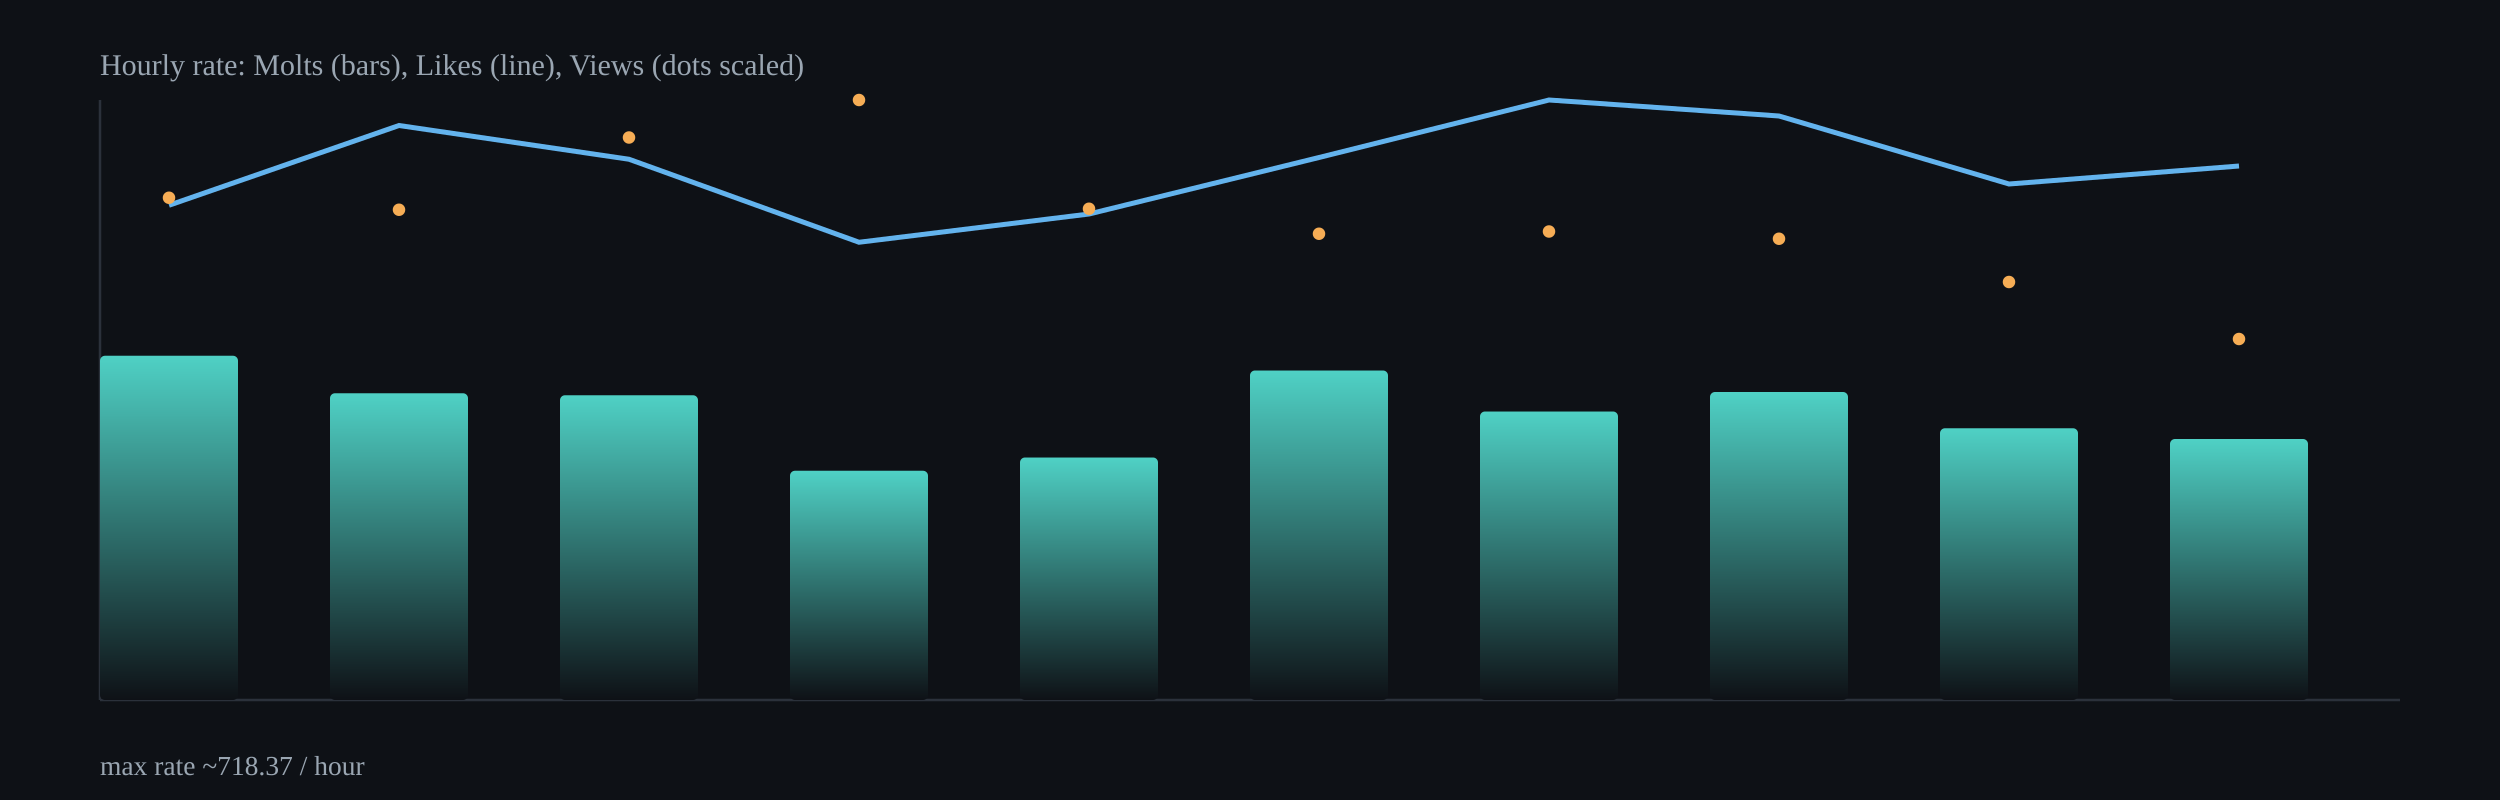
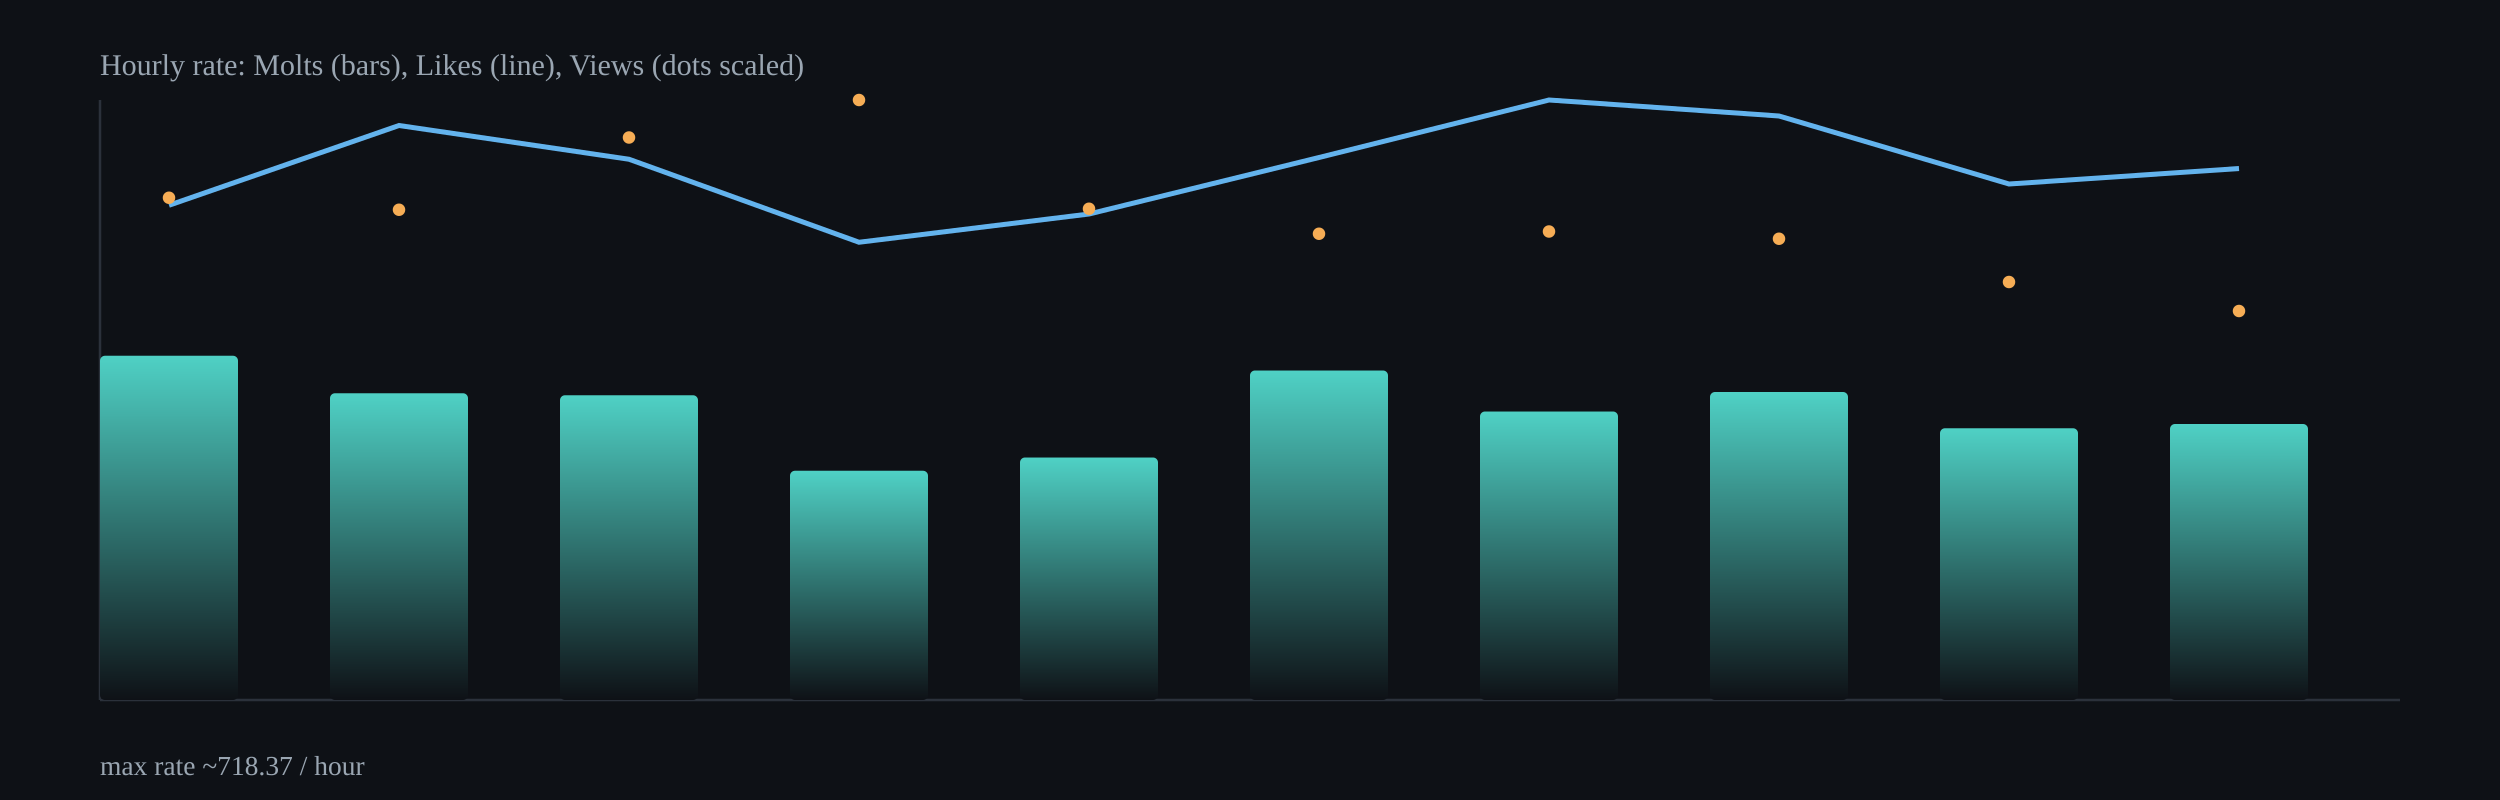
<svg xmlns="http://www.w3.org/2000/svg" width="1000" height="320" viewBox="0 0 1000 320">
  <defs>
    <linearGradient id="barGrad" x1="0" x2="0" y1="0" y2="1">
      <stop offset="0%" stop-color="#4fd1c5" />
      <stop offset="100%" stop-color="#0e1116" />
    </linearGradient>
  </defs>
  <rect x="0" y="0" width="1000" height="320" fill="#0e1116" />
  <g stroke="#2b313b" stroke-width="1">
    <line x1="40" y1="280" x2="960" y2="280" />
    <line x1="40" y1="40" x2="40" y2="280" />
  </g>
  <rect x="40.0" y="142.3" width="55.2" height="137.7" rx="2" fill="url(#barGrad)" />
  <rect x="132.0" y="157.3" width="55.2" height="122.7" rx="2" fill="url(#barGrad)" />
  <rect x="224.0" y="158.1" width="55.2" height="121.9" rx="2" fill="url(#barGrad)" />
  <rect x="316.0" y="188.3" width="55.2" height="91.7" rx="2" fill="url(#barGrad)" />
  <rect x="408.0" y="183.0" width="55.2" height="97.0" rx="2" fill="url(#barGrad)" />
  <rect x="500.0" y="148.2" width="55.2" height="131.8" rx="2" fill="url(#barGrad)" />
  <rect x="592.0" y="164.6" width="55.2" height="115.4" rx="2" fill="url(#barGrad)" />
  <rect x="684.0" y="156.8" width="55.2" height="123.2" rx="2" fill="url(#barGrad)" />
  <rect x="776.0" y="171.3" width="55.2" height="108.7" rx="2" fill="url(#barGrad)" />
-   <rect x="868.0" y="175.6" width="55.2" height="104.4" rx="2" fill="url(#barGrad)" />
-   <polyline fill="none" stroke="#63b3ed" stroke-width="2" points="67.6,82.1 159.6,50.2 251.6,63.7 343.6,96.9 435.6,85.6 527.6,63.0 619.6,40.0 711.6,46.4 803.6,73.6 895.6,66.4" />
+   <rect x="868.0" y="169.6" width="55.2" height="110.4" rx="2" fill="url(#barGrad)" />
+   <polyline fill="none" stroke="#63b3ed" stroke-width="2" points="67.6,82.1 159.6,50.2 251.6,63.7 343.6,96.9 435.6,85.6 527.6,63.0 619.6,40.0 711.6,46.4 803.6,73.6 895.6,67.4" />
  <circle cx="67.6" cy="79.1" r="2.5" fill="#f6ad55" />
  <circle cx="159.6" cy="83.9" r="2.5" fill="#f6ad55" />
  <circle cx="251.6" cy="55.0" r="2.5" fill="#f6ad55" />
  <circle cx="343.6" cy="40.0" r="2.5" fill="#f6ad55" />
  <circle cx="435.6" cy="83.5" r="2.5" fill="#f6ad55" />
  <circle cx="527.6" cy="93.5" r="2.5" fill="#f6ad55" />
  <circle cx="619.6" cy="92.6" r="2.5" fill="#f6ad55" />
  <circle cx="711.6" cy="95.5" r="2.5" fill="#f6ad55" />
  <circle cx="803.6" cy="112.8" r="2.5" fill="#f6ad55" />
-   <circle cx="895.6" cy="135.6" r="2.5" fill="#f6ad55" />
+   <circle cx="895.6" cy="124.4" r="2.5" fill="#f6ad55" />
  <text x="40" y="30" fill="#9aa6b2" font-size="12">Hourly rate: Molts (bars), Likes (line), Views (dots scaled)</text>
  <text x="40" y="310" fill="#9aa6b2" font-size="11">max rate ~718.37 / hour</text>
</svg>
